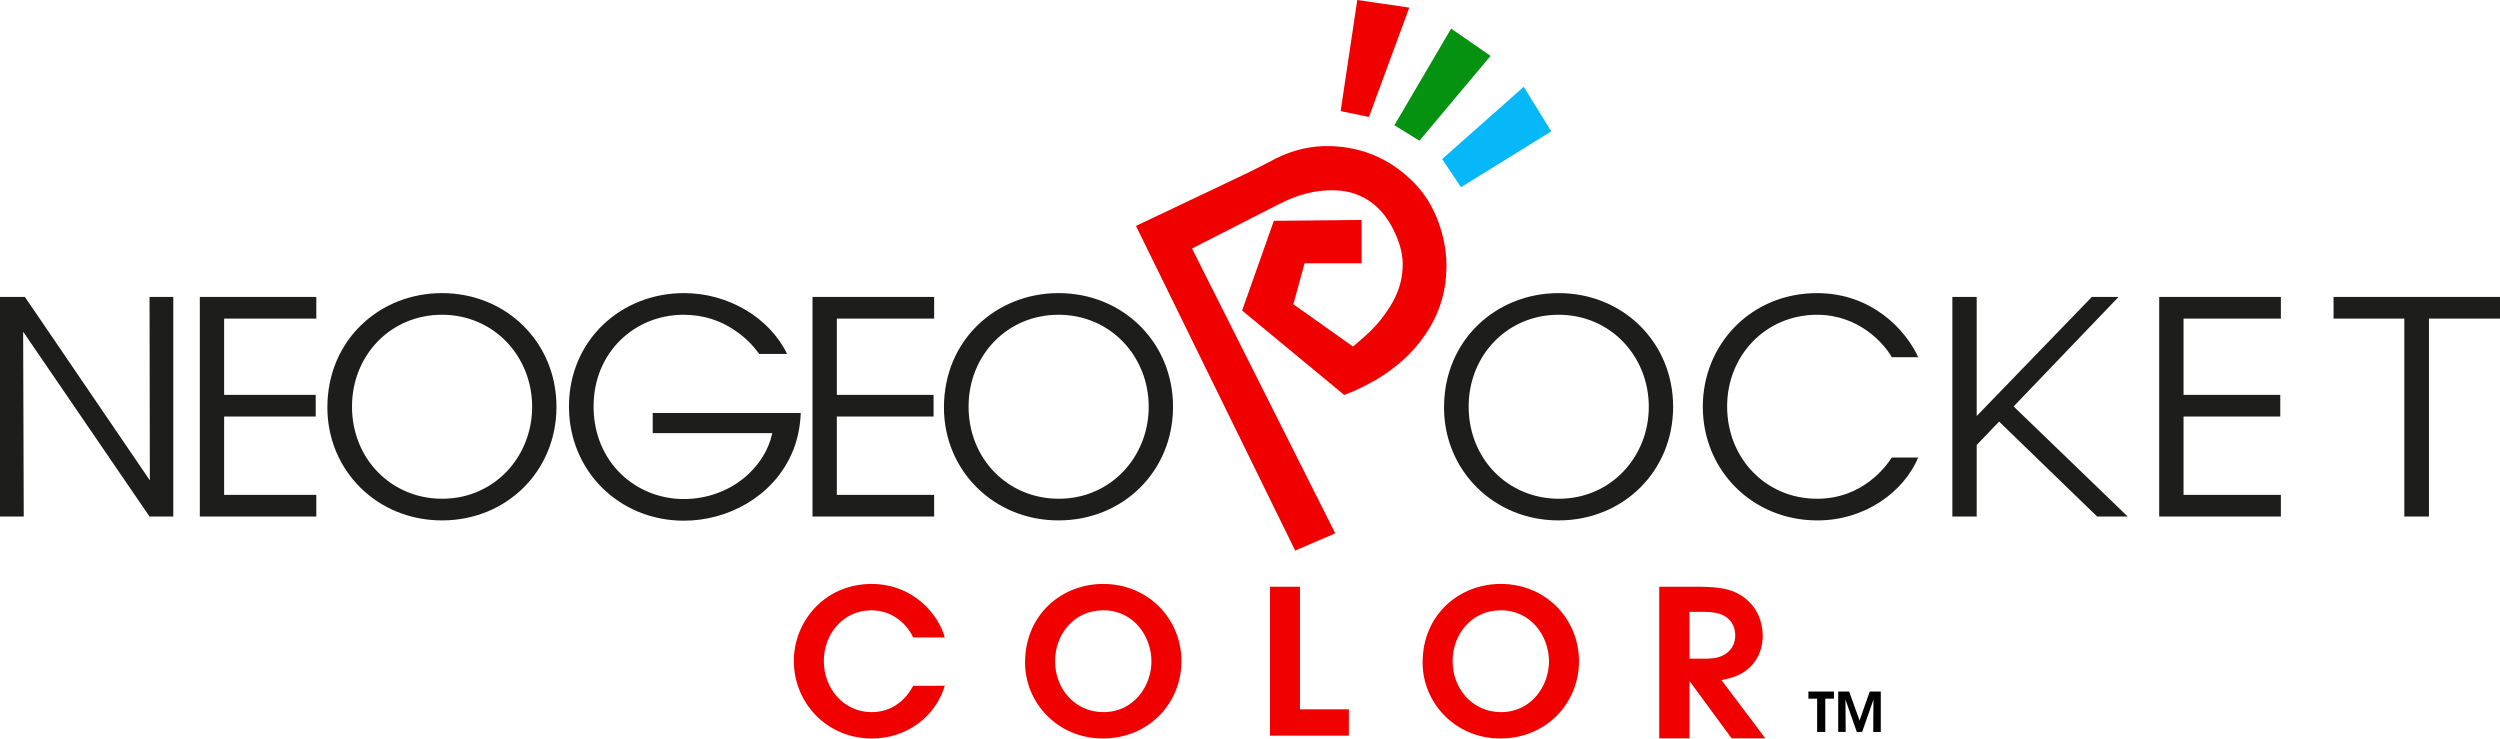
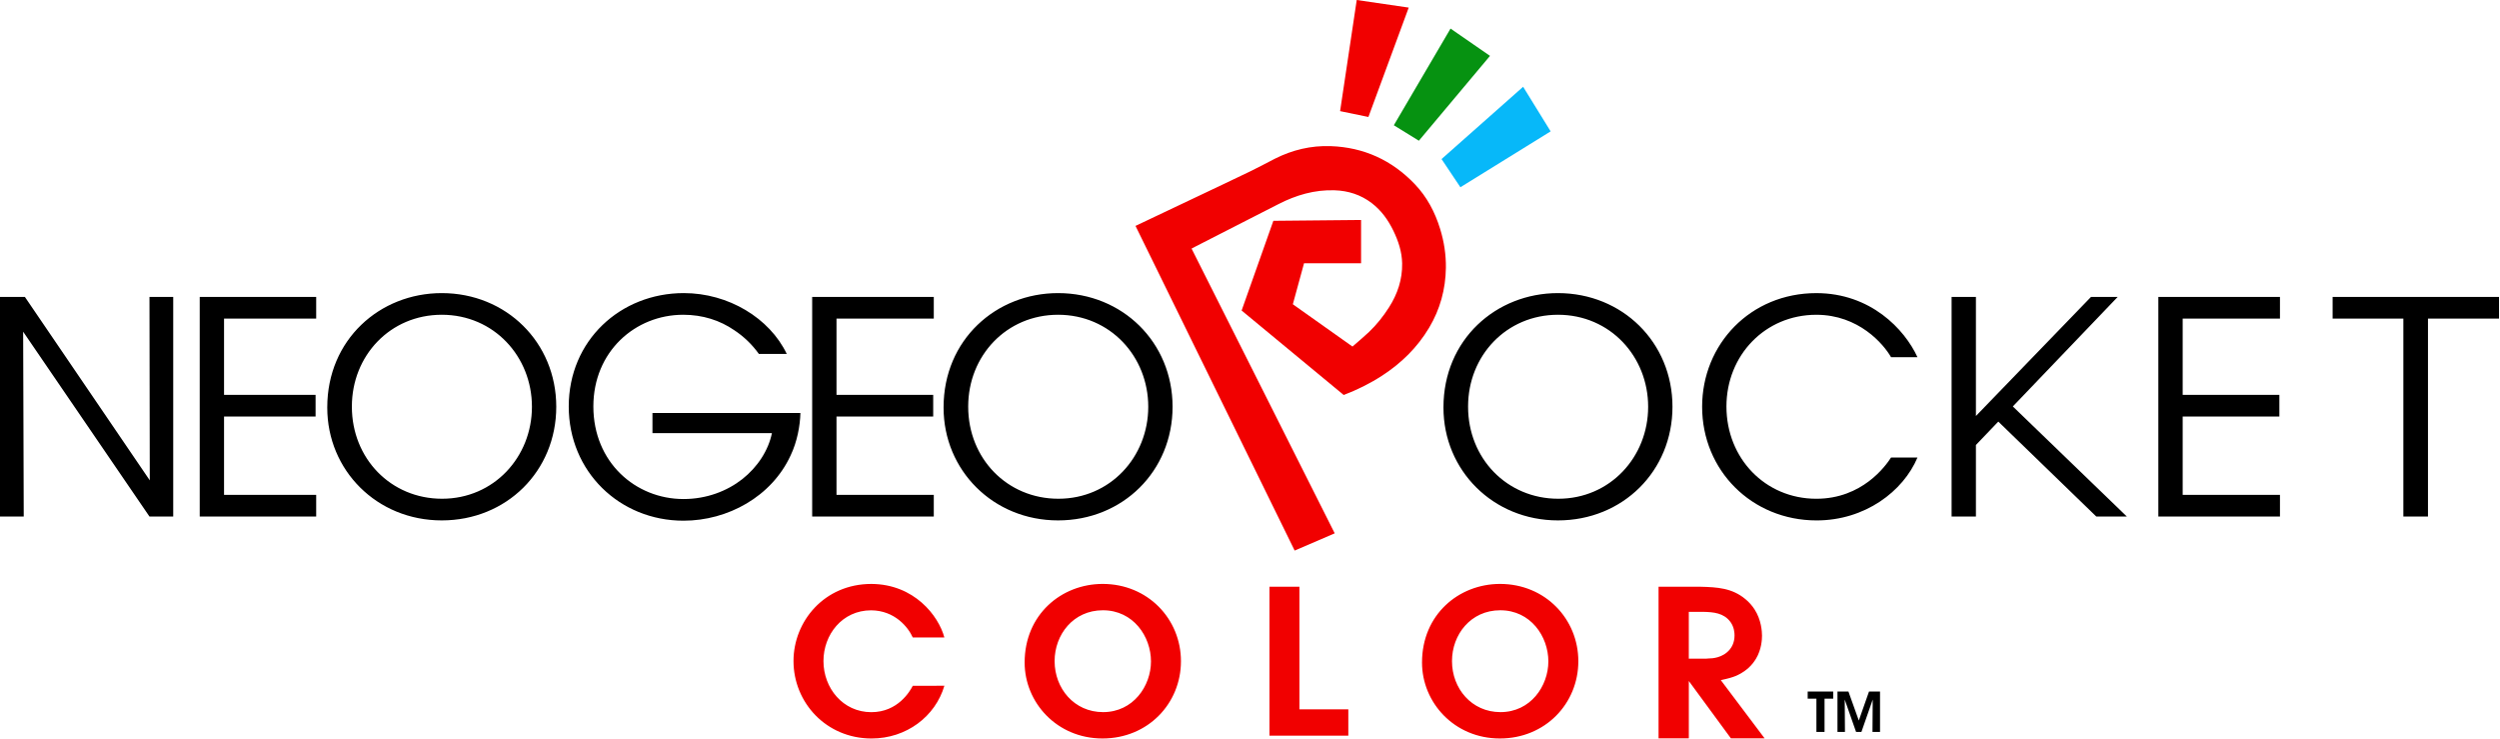
- <svg xmlns="http://www.w3.org/2000/svg" width="566.927" height="167.468" xml:space="preserve">
-   <g fill="#1D1D1B">
-     <path d="m33.98 108.929-.068-41.587h5.384v49.797h-5.384L5.249 75.215l.135 41.924H0V67.342h5.652l28.328 41.587zM45.31 67.342h26.419v4.912H50.827v17.294h20.767v4.912H50.827v17.767h20.902v4.912H45.31V67.342zM74.242 92.375c0-15.341 11.911-25.908 25.976-25.908 14.602 0 25.975 11.171 25.975 25.773 0 14.604-11.305 25.773-25.975 25.773-14.738 0-25.976-11.373-25.976-25.572v-.066zm5.585-.135c0 11.709 8.815 20.861 20.458 20.861 11.776 0 20.39-9.486 20.39-20.861 0-11.373-8.613-20.861-20.457-20.861-11.709 0-20.391 9.286-20.391 20.792v.069zM172.16 80.262a21.234 21.234 0 0 0-5.586-5.383c-3.23-2.221-7.133-3.5-11.574-3.5-10.902 0-20.39 8.344-20.39 20.792 0 12.652 9.556 20.996 20.457 20.996 5.249 0 9.892-1.815 13.324-4.508 3.5-2.76 5.922-6.527 6.73-10.432h-27.104v-4.576h33.564c-.067 2.895-.74 6.527-2.221 9.624-4.307 9.354-14.267 14.804-24.293 14.804-14.535 0-26.042-11.17-26.042-25.908 0-14.938 11.709-25.706 26.109-25.706 10.094 0 19.448 5.653 23.351 13.795h-6.325v.002zM184.25 67.342h27.59v4.912h-22.071v17.294h21.937v4.912h-21.937v17.767h22.071v4.912h-27.59V67.342zM214.061 92.375c0-15.341 11.911-25.908 25.975-25.908 14.603 0 25.975 11.171 25.975 25.773 0 14.604-11.305 25.773-25.975 25.773-14.737 0-25.975-11.373-25.975-25.572v-.066zm5.585-.135c0 11.709 8.815 20.861 20.457 20.861 11.777 0 20.39-9.486 20.39-20.861 0-11.373-8.613-20.861-20.457-20.861-11.709 0-20.39 9.286-20.39 20.792v.069z" />
+ <svg xmlns="http://www.w3.org/2000/svg" width="149.999mm" height="44.309mm" viewBox="0 0 149.999 44.309" version="1.1" id="svg1">
+   <defs id="defs1" />
+   <path id="path5" d="m 102.078,35.205 c 1.005,0.025 1.893,0.077 2.692,0.746 0.206,0.168 0.4,0.387 0.541,0.606 0.412,0.632 0.451,1.34 0.451,1.585 0,0.218 -0.026,0.824 -0.36,1.378 -0.09,0.141 -0.206,0.334 -0.477,0.579 -0.296,0.258 -0.605,0.4 -0.722,0.451 -0.219,0.09 -0.438,0.155 -0.914,0.258 l 2.628,3.491 h -2.023 l -2.525,-3.439 v 3.439 h -1.816 V 35.204 Z m -0.709,4.315 h 0.902 c 0.103,0 0.193,0 0.297,-0.013 0.193,0 0.837,-0.026 1.262,-0.541 0.103,-0.129 0.283,-0.4 0.283,-0.838 0,-0.142 -0.013,-0.49 -0.245,-0.811 -0.4,-0.542 -1.018,-0.593 -1.637,-0.606 h -0.863 v 2.809 z m -44.684,1.625 c -0.543,1.847 -2.282,3.164 -4.371,3.164 -2.729,0 -4.685,-2.162 -4.685,-4.648 0,-2.379 1.847,-4.625 4.673,-4.625 2.572,0.012 4.033,1.908 4.383,3.213 h -1.896 c -0.278,-0.616 -1.074,-1.618 -2.5,-1.63 -1.739,0 -2.862,1.461 -2.862,3.043 0,1.63 1.171,3.068 2.874,3.068 1.594,0 2.319,-1.256 2.487,-1.582 z m 4.818,-1.401 c 0,-2.861 2.198,-4.709 4.685,-4.709 2.705,0 4.697,2.101 4.697,4.637 0,2.536 -1.98,4.636 -4.709,4.636 -2.741,0 -4.673,-2.161 -4.673,-4.552 z m 1.799,-0.072 c 0,1.63 1.171,3.055 2.91,3.055 1.811,0 2.874,-1.57 2.874,-3.043 0,-1.497 -1.063,-3.068 -2.886,-3.068 -1.787,0 -2.898,1.473 -2.898,3.043 z m 12.896,-4.467 h 1.799 v 7.354 h 2.934 v 1.582 h -4.733 z m 9.157,4.539 c 0,-2.861 2.198,-4.709 4.685,-4.709 2.705,0 4.697,2.101 4.697,4.637 0,2.536 -1.98,4.636 -4.709,4.636 -2.741,0 -4.673,-2.161 -4.673,-4.552 z m 1.799,-0.072 c 0,1.63 1.172,3.055 2.91,3.055 1.811,0 2.874,-1.57 2.874,-3.043 0,-1.497 -1.063,-3.068 -2.886,-3.068 -1.787,0 -2.898,1.473 -2.898,3.043 z" style="fill:#f10000;fill-opacity:1;stroke-width:0.265" />
+   <g id="g4" style="fill:#000000" transform="scale(0.2645833)">
+     <path d="M 33.98,108.929 33.912,67.342 h 5.384 v 49.797 H 33.912 L 5.249,75.215 5.384,117.139 H 0 V 67.342 H 5.652 Z M 45.31,67.342 h 26.419 v 4.912 H 50.827 V 89.548 H 71.594 V 94.46 H 50.827 v 17.767 h 20.902 v 4.912 H 45.31 Z m 28.932,25.033 c 0,-15.341 11.911,-25.908 25.976,-25.908 14.602,0 25.975,11.171 25.975,25.773 0,14.604 -11.305,25.773 -25.975,25.773 -14.738,0 -25.976,-11.373 -25.976,-25.572 z m 5.585,-0.135 c 0,11.709 8.815,20.861 20.458,20.861 11.776,0 20.39,-9.486 20.39,-20.861 0,-11.373 -8.613,-20.861 -20.457,-20.861 -11.709,0 -20.391,9.286 -20.391,20.792 z M 172.16,80.262 a 21.234,21.234 0 0 0 -5.586,-5.383 c -3.23,-2.221 -7.133,-3.5 -11.574,-3.5 -10.902,0 -20.39,8.344 -20.39,20.792 0,12.652 9.556,20.996 20.457,20.996 5.249,0 9.892,-1.815 13.324,-4.508 3.5,-2.76 5.922,-6.527 6.73,-10.432 h -27.104 v -4.576 h 33.564 c -0.067,2.895 -0.74,6.527 -2.221,9.624 -4.307,9.354 -14.267,14.804 -24.293,14.804 -14.535,0 -26.042,-11.17 -26.042,-25.908 0,-14.938 11.709,-25.706 26.109,-25.706 10.094,0 19.448,5.653 23.351,13.795 h -6.325 z m 12.09,-12.92 h 27.59 v 4.912 h -22.071 v 17.294 h 21.937 v 4.912 h -21.937 v 17.767 h 22.071 v 4.912 h -27.59 z m 29.811,25.033 c 0,-15.341 11.911,-25.908 25.975,-25.908 14.603,0 25.975,11.171 25.975,25.773 0,14.604 -11.305,25.773 -25.975,25.773 -14.737,0 -25.975,-11.373 -25.975,-25.572 z m 5.585,-0.135 c 0,11.709 8.815,20.861 20.457,20.861 11.777,0 20.39,-9.486 20.39,-20.861 0,-11.373 -8.613,-20.861 -20.457,-20.861 -11.709,0 -20.39,9.286 -20.39,20.792 z" id="path1" style="fill:#000000" />
+     <path id="path4" d="m 475.574,117.139 h 6.932 l -25.871,-24.968 23.783,-24.83 h -6.055 L 448.258,94.339 V 67.342 h -5.518 v 49.797 h 5.518 v -16.228 l 5.08,-5.306 z M 327.466,92.375 c 0,-15.341 11.91,-25.908 25.976,-25.908 14.603,0 25.976,11.171 25.976,25.773 0,14.604 -11.305,25.773 -25.976,25.773 -14.737,0 -25.976,-11.373 -25.976,-25.572 z m 5.584,-0.135 c 0,11.709 8.816,20.861 20.459,20.861 11.777,0 20.391,-9.486 20.391,-20.861 0,-11.373 -8.613,-20.861 -20.458,-20.861 -11.708,0 -20.392,9.286 -20.392,20.792 z m 101.951,11.508 c -3.229,7.672 -11.91,14.268 -22.879,14.268 -14.736,0 -25.976,-11.373 -25.976,-25.772 0,-14.2 10.97,-25.774 25.906,-25.774 12.313,0 20.054,8.21 22.946,14.535 h -5.99 c -1.684,-2.96 -7.334,-9.623 -16.956,-9.623 -11.642,0 -20.39,9.219 -20.39,20.793 0,11.777 8.813,20.929 20.39,20.929 10.433,0 15.745,-7.47 16.956,-9.354 z m 54.643,-36.406 h 27.592 v 4.912 H 495.164 V 89.548 H 517.1 v 4.912 h -21.936 v 17.767 h 22.072 v 4.912 h -27.592 z m 55.584,4.912 h -16.047 v -4.912 h 37.746 v 4.912 h -16.113 v 44.885 h -5.586 z" style="fill:#000000" />
+     <path d="m 412.074,158.443 h -1.98 v -1.621 h 5.791 v 1.621 h -1.967 v 7.535 h -1.844 z m 4.777,7.536 v -9.156 h 2.486 l 2.354,6.57 2.313,-6.57 h 2.5 v 9.156 h -1.709 l 0.051,-7.338 -2.563,7.338 h -1.213 l -2.574,-7.338 0.051,7.338 z" id="path10" style="fill:#000000" />
  </g>
-   <g fill="#1D1D1B">
-     <path d="M327.466 92.375c0-15.341 11.91-25.908 25.976-25.908 14.603 0 25.976 11.171 25.976 25.773 0 14.604-11.305 25.773-25.976 25.773-14.737 0-25.976-11.373-25.976-25.572v-.066zm5.584-.135c0 11.709 8.816 20.861 20.459 20.861 11.777 0 20.391-9.486 20.391-20.861 0-11.373-8.613-20.861-20.458-20.861-11.708 0-20.392 9.286-20.392 20.792v.069zM435.001 103.748c-3.229 7.672-11.91 14.268-22.879 14.268-14.736 0-25.976-11.373-25.976-25.772 0-14.2 10.97-25.774 25.906-25.774 12.313 0 20.054 8.21 22.946 14.535h-5.99c-1.684-2.96-7.334-9.623-16.956-9.623-11.642 0-20.39 9.219-20.39 20.793 0 11.777 8.813 20.929 20.39 20.929 10.433 0 15.745-7.47 16.956-9.354l5.993-.002zM489.644 67.342h27.592v4.912h-22.072v17.294H517.1v4.912h-21.936v17.767h22.072v4.912h-27.592V67.342zM545.228 72.254h-16.047v-4.912h37.746v4.912h-16.113v44.885h-5.586V72.254z" />
+   <g id="g3" transform="scale(0.2645833)">
+     <path fill="#f10000" d="m 302.794,120.945 c -3.047,1.311 -6.032,2.596 -9.086,3.908 C 281.683,100.324 269.649,75.79 257.604,51.229 l 3.6,-1.71 c 3.547,-1.682 7.095,-3.362 10.642,-5.047 4.022,-1.911 8.052,-3.809 12.062,-5.748 1.8,-0.872 3.552,-1.844 5.341,-2.744 3.972,-1.996 8.182,-3 12.631,-2.842 7.529,0.268 13.893,3.188 19.082,8.621 2.768,2.895 4.582,6.348 5.754,10.165 0.885,2.879 1.341,5.818 1.299,8.823 -0.068,4.849 -1.313,9.39 -3.796,13.559 -2.673,4.484 -6.308,8.045 -10.673,10.881 -2.736,1.776 -5.645,3.217 -8.711,4.386 L 281.676,70.417 c 2.397,-6.777 4.793,-13.541 7.2,-20.342 l 19.897,-0.193 v 9.823 h -12.94 l -2.539,9.291 13.531,9.593 c 1.248,-1.095 2.535,-2.153 3.739,-3.299 1.748,-1.663 3.238,-3.542 4.543,-5.584 1.95,-3.053 3.05,-6.341 2.986,-9.977 -0.048,-2.618 -0.851,-5.045 -1.979,-7.377 -1.188,-2.458 -2.742,-4.632 -4.937,-6.306 -2.486,-1.896 -5.32,-2.794 -8.411,-2.895 -4.541,-0.147 -8.748,1.089 -12.751,3.146 -3.806,1.956 -7.621,3.893 -11.433,5.839 -2.697,1.378 -5.395,2.758 -8.091,4.138 -0.055,0.028 -0.104,0.069 -0.163,0.11 10.821,21.511 21.629,43.007 32.466,64.561 z M 310.439,26.526 304.016,25.202 307.79,0 c 3.935,0.574 7.832,1.145 11.791,1.724 z" id="path7" style="display:inline" />
+     <path fill="#07b8f9" d="m 345.539,19.679 c 2.088,3.381 4.147,6.72 6.241,10.112 -6.819,4.222 -13.635,8.44 -20.472,12.671 -1.434,-2.14 -2.84,-4.241 -4.278,-6.391 z" id="path8" />
+     <path fill="#069211" d="m 329.069,6.482 8.954,6.19 c -5.377,6.412 -10.738,12.805 -16.136,19.239 l -5.683,-3.507 c 4.271,-7.275 8.549,-14.567 12.865,-21.922 z" id="path9" style="display:inline" />
  </g>
-   <path fill="#F10000" d="M214.245 155.511c-2.053 6.982-8.625 11.957-16.521 11.957-10.314 0-17.707-8.17-17.707-17.569 0-8.99 6.982-17.479 17.662-17.479 9.721.047 15.243 7.211 16.566 12.142h-7.165c-1.049-2.328-4.061-6.115-9.447-6.162-6.572 0-10.816 5.521-10.816 11.5 0 6.162 4.427 11.594 10.862 11.594 6.024 0 8.763-4.746 9.401-5.979l7.165-.004zM232.454 150.216c0-10.813 8.306-17.799 17.708-17.799 10.223 0 17.753 7.94 17.753 17.524s-7.485 17.523-17.799 17.523c-10.36 0-17.662-8.168-17.662-17.203v-.045zm6.8-.273c0 6.162 4.427 11.547 11 11.547 6.846 0 10.862-5.934 10.862-11.5 0-5.658-4.016-11.594-10.908-11.594-6.754 0-10.954 5.567-10.954 11.502v.045zM287.996 133.059h6.799v27.793h11.09v5.979h-17.889v-33.772zM322.606 150.216c0-10.813 8.306-17.799 17.707-17.799 10.224 0 17.754 7.94 17.754 17.524s-7.485 17.523-17.799 17.523c-10.358 0-17.662-8.168-17.662-17.203v-.045zm6.8-.273c0 6.162 4.428 11.547 10.998 11.547 6.846 0 10.862-5.934 10.862-11.5 0-5.658-4.017-11.594-10.907-11.594-6.754 0-10.953 5.567-10.953 11.502v.045z" />
-   <path fill="#1D1D1B" d="M475.574 117.139h6.932l-25.871-24.968 23.783-24.83h-6.055l-26.105 26.998V67.342h-5.518v49.797h5.518v-16.228l5.08-5.306 22.236 21.534z" />
-   <path fill="#F10000" d="M385.808 133.059c3.799.096 7.156.291 10.176 2.821.778.636 1.51 1.461 2.045 2.289 1.559 2.388 1.704 5.063 1.704 5.99 0 .825-.097 3.114-1.362 5.209-.342.532-.779 1.264-1.802 2.188-1.12.976-2.288 1.51-2.728 1.704-.828.341-1.654.585-3.456.974l9.933 13.193h-7.645l-9.543-12.998v12.998h-6.864v-34.371l9.542.003zm-2.678 16.31h3.408c.391 0 .729 0 1.121-.049.729 0 3.164-.098 4.771-2.045.388-.488 1.071-1.51 1.071-3.166 0-.535-.049-1.851-.926-3.064-1.511-2.047-3.848-2.24-6.186-2.291h-3.262v10.615h.003z" />
-   <path fill="none" d="m302.794 120.945-32.461-64.562c.06-.042.108-.083.163-.11l8.091-4.138c3.812-1.946 7.625-3.883 11.433-5.839 4.003-2.056 8.21-3.293 12.751-3.146 3.091.1 5.925.999 8.411 2.895 2.194 1.674 3.747 3.848 4.937 6.306 1.129 2.332 1.934 4.759 1.979 7.377.063 3.636-1.036 6.924-2.985 9.977-1.306 2.042-2.796 3.921-4.544 5.584-1.204 1.146-2.491 2.204-3.739 3.299-4.569-3.241-9.041-6.41-13.531-9.593.853-3.113 1.693-6.198 2.539-9.291h12.94v-9.823c-6.682.064-13.29.127-19.897.193-2.407 6.801-4.803 13.565-7.2 20.342l23.159 19.157c3.066-1.169 5.975-2.609 8.713-4.387 4.363-2.835 8-6.396 10.671-10.881 2.481-4.169 3.728-8.71 3.796-13.559.042-3.005-.414-5.943-1.298-8.823-1.173-3.816-2.987-7.27-5.755-10.165-5.189-5.433-11.553-8.353-19.081-8.621-4.45-.158-8.66.847-12.632 2.842-1.789.9-3.541 1.872-5.341 2.744-4.01 1.939-8.04 3.837-12.062 5.748-3.547 1.686-7.095 3.366-10.642 5.047l-3.6 1.71c12.046 24.561 24.078 49.093 36.104 73.625l9.081-3.908z" />
-   <path fill="#F10000" d="M302.794 120.945c-3.047 1.311-6.032 2.596-9.086 3.908-12.025-24.529-24.059-49.063-36.104-73.624l3.6-1.71c3.547-1.682 7.095-3.362 10.642-5.047 4.022-1.911 8.052-3.809 12.062-5.748 1.8-.872 3.552-1.844 5.341-2.744 3.972-1.996 8.182-3 12.631-2.842 7.529.268 13.893 3.188 19.082 8.621 2.768 2.895 4.582 6.348 5.754 10.165.885 2.879 1.341 5.818 1.299 8.823-.068 4.849-1.313 9.39-3.796 13.559-2.673 4.484-6.308 8.045-10.673 10.881-2.736 1.776-5.645 3.217-8.711 4.386l-23.159-19.156c2.397-6.777 4.793-13.541 7.2-20.342l19.897-.193v9.823h-12.94l-2.539 9.291 13.531 9.593c1.248-1.095 2.535-2.153 3.739-3.299 1.748-1.663 3.238-3.542 4.543-5.584 1.95-3.053 3.05-6.341 2.986-9.977-.048-2.618-.851-5.045-1.979-7.377-1.188-2.458-2.742-4.632-4.937-6.306-2.486-1.896-5.32-2.794-8.411-2.895-4.541-.147-8.748 1.089-12.751 3.146-3.806 1.956-7.621 3.893-11.433 5.839-2.697 1.378-5.395 2.758-8.091 4.138-.055.028-.104.069-.163.11 10.821 21.511 21.629 43.007 32.466 64.561zM310.439 26.526l-6.423-1.324L307.79 0c3.935.574 7.832 1.145 11.791 1.724l-9.142 24.802z" />
-   <path fill="#07B8F9" d="M345.539 19.679c2.088 3.381 4.147 6.72 6.241 10.112-6.819 4.222-13.635 8.44-20.472 12.671-1.434-2.14-2.84-4.241-4.278-6.391l18.509-16.392z" />
-   <path fill="#069211" d="m329.069 6.482 8.954 6.19c-5.377 6.412-10.738 12.805-16.136 19.239l-5.683-3.507c4.271-7.275 8.549-14.567 12.865-21.922z" />
-   <path d="M412.074 158.443h-1.98v-1.621h5.791v1.621h-1.967v7.535h-1.844v-7.535zM416.851 165.979v-9.156h2.486l2.354 6.57 2.313-6.57h2.5v9.156h-1.709l.051-7.338-2.563 7.338h-1.213l-2.574-7.338.051 7.338h-1.696z" />
</svg>
